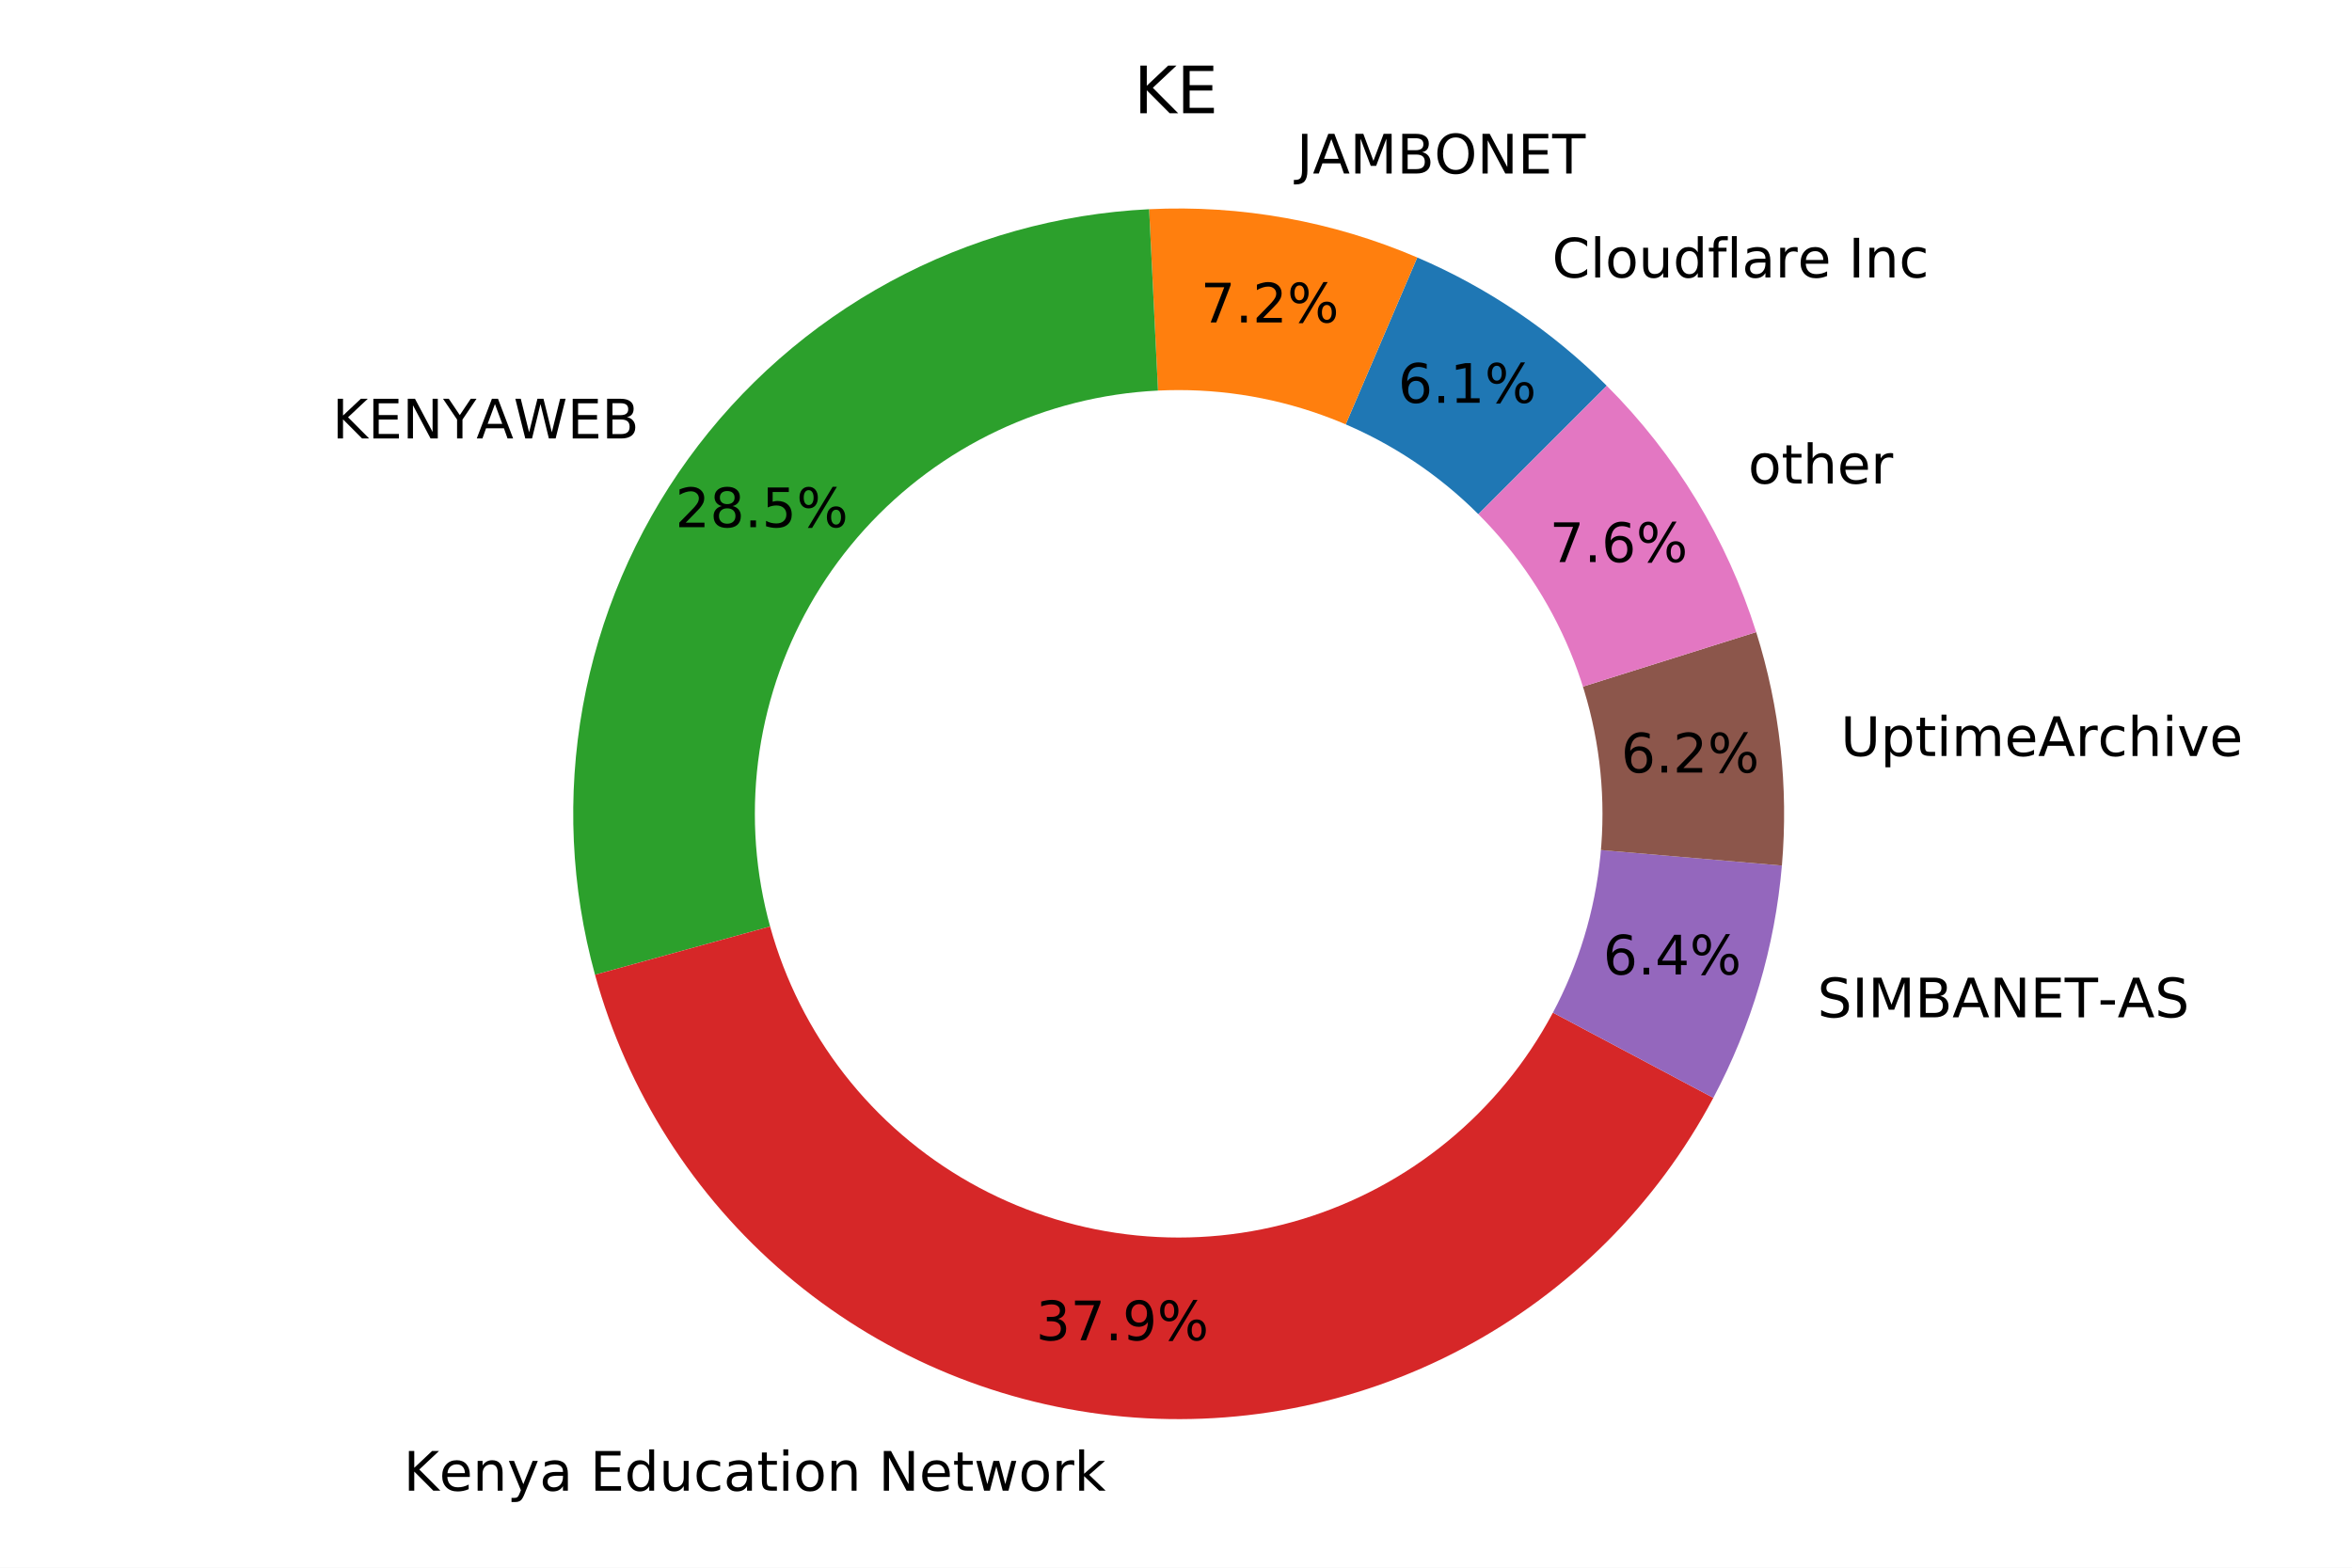
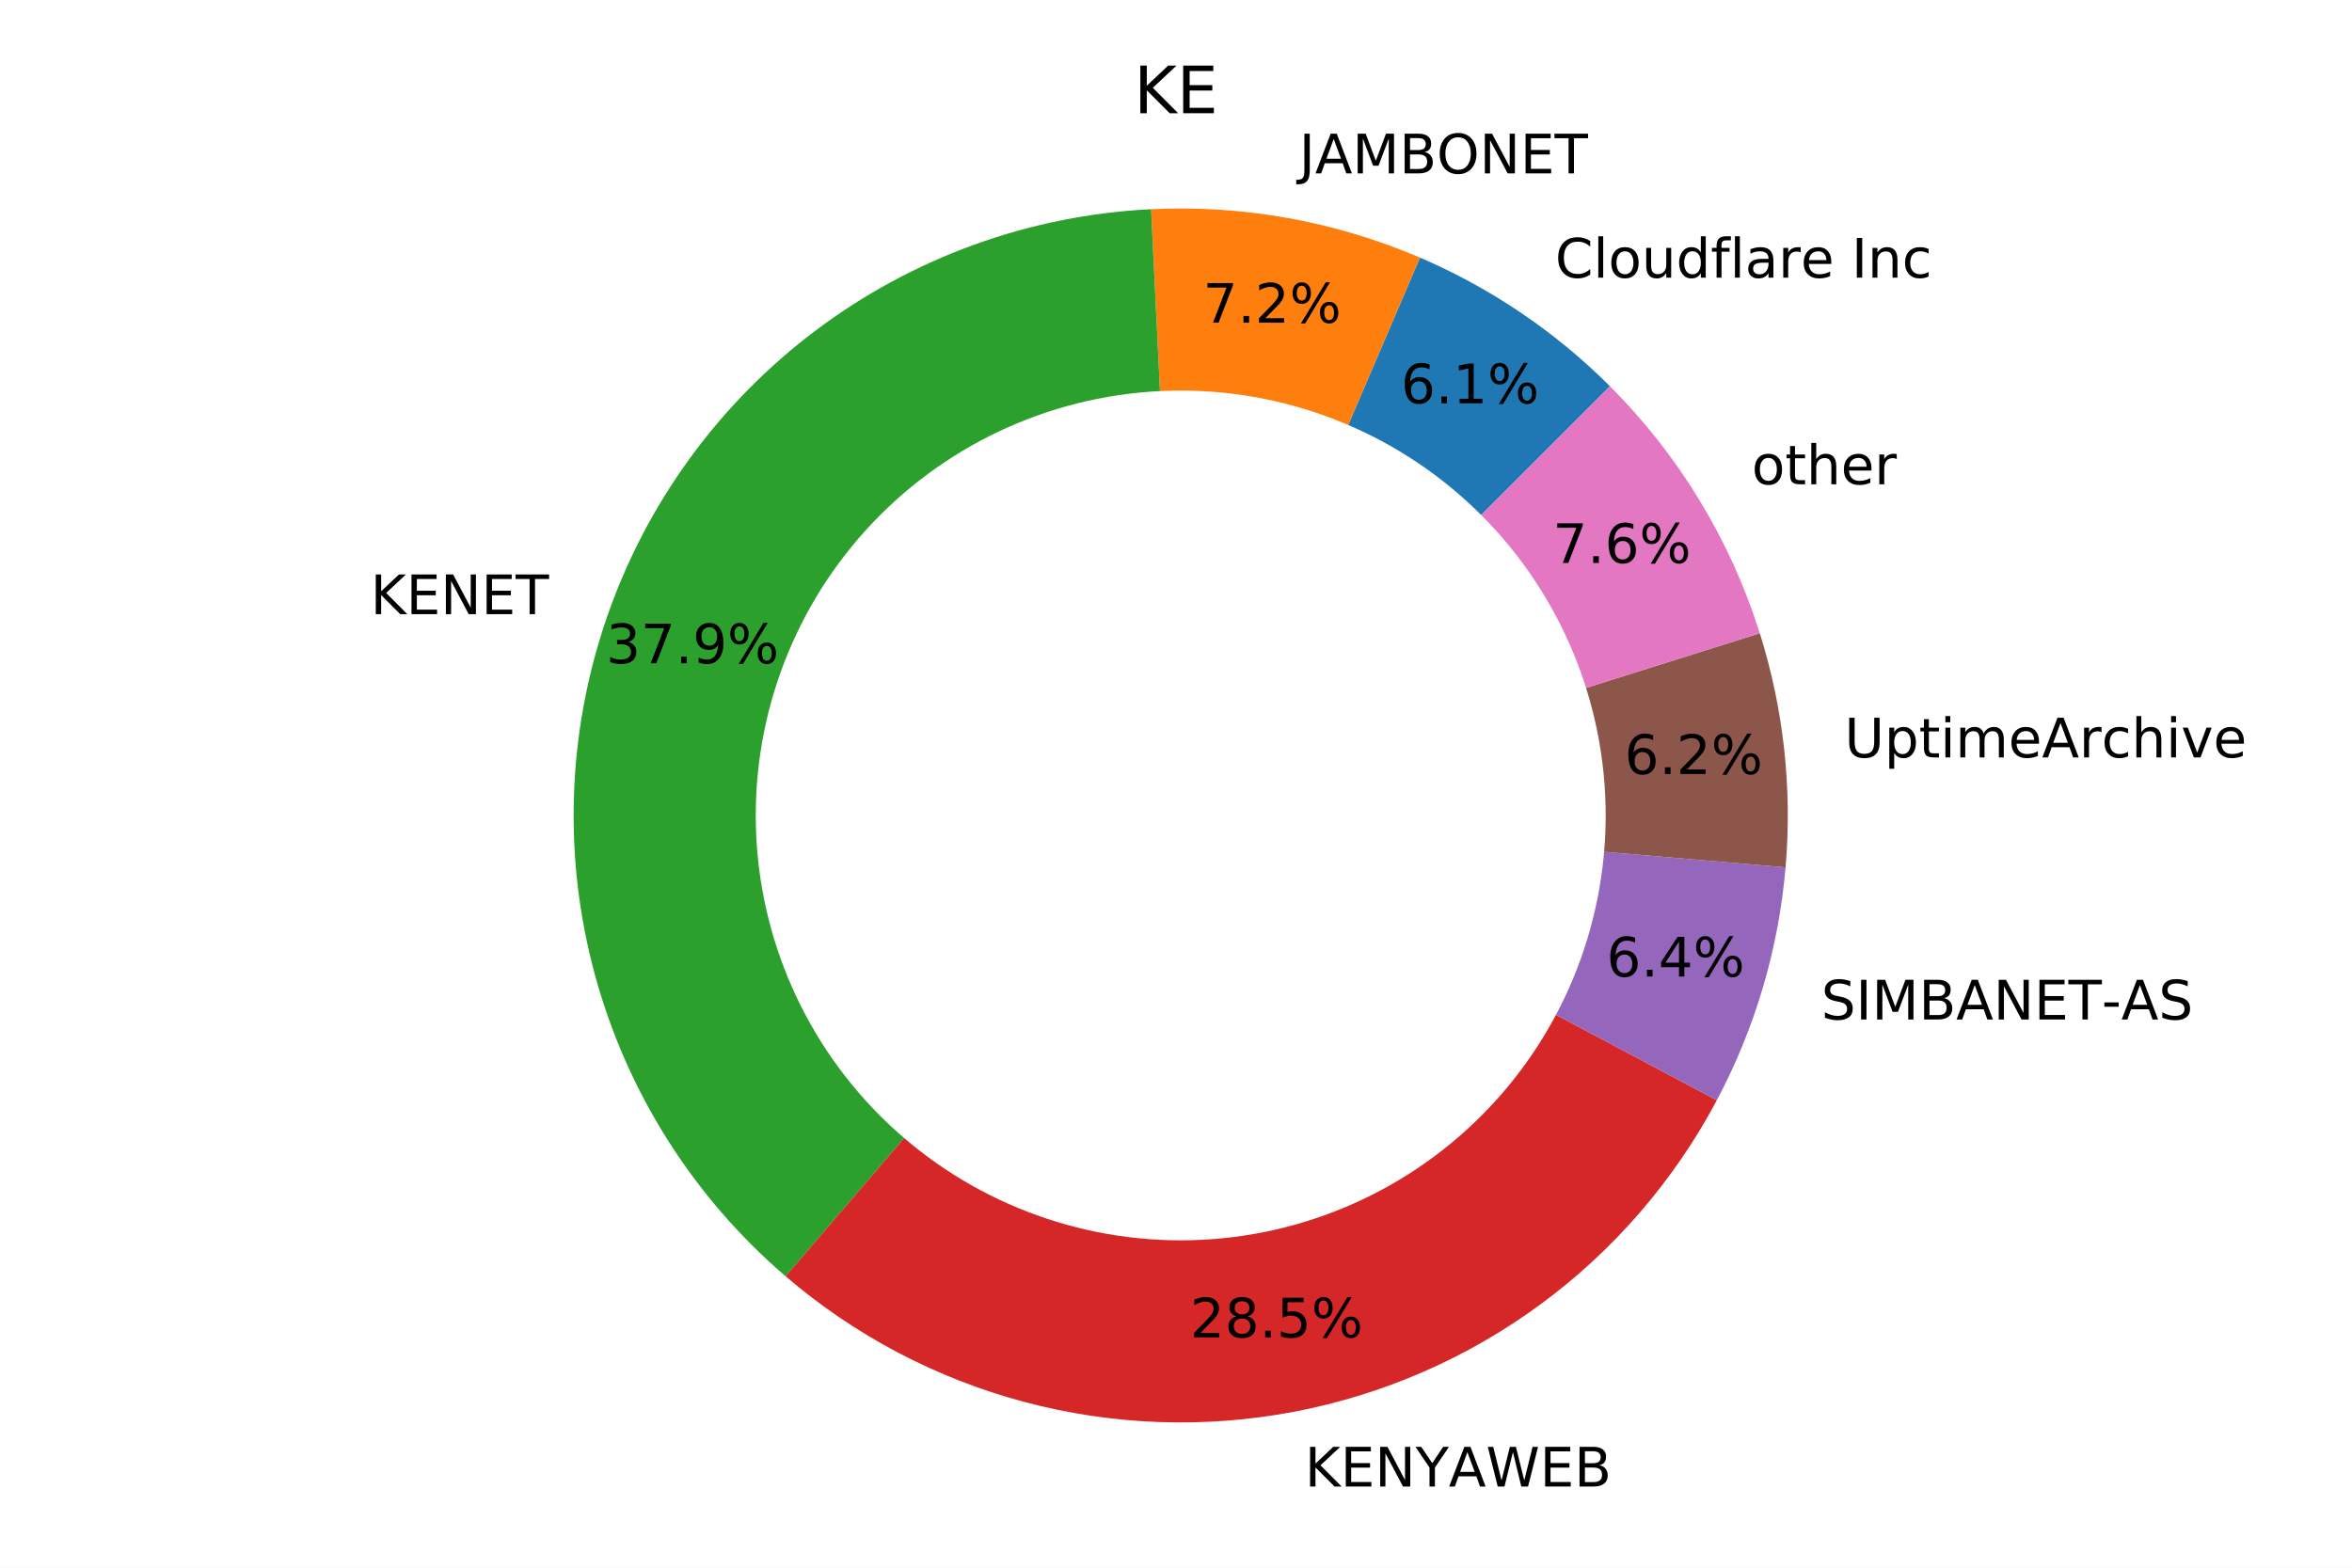
<svg xmlns="http://www.w3.org/2000/svg" xmlns:xlink="http://www.w3.org/1999/xlink" height="288pt" version="1.1" viewBox="0 0 432 288" width="432pt">
  <defs>
    <style type="text/css">
*{stroke-linecap:butt;stroke-linejoin:round;}
  </style>
  </defs>
  <g id="figure_1">
    <g id="patch_1">
      <path d="M 0 288  L 432 288  L 432 0  L 0 0  z " style="fill:#ffffff;" />
    </g>
    <g id="axes_1">
      <g id="patch_2">
-         <path d="M 295.123 70.872  C 290.135 65.884 284.684 61.382 278.844 57.427  C 273.003 53.472 266.799 50.081 260.316 47.302  L 216.49 149.505  L 295.123 70.872  z " style="fill:#1f77b4;" />
+         <path d="M 295.712 70.961  C 290.711 65.96 285.245 61.446 279.388 57.48  C 273.532 53.514 267.311 50.114 260.811 47.327  L 216.866 149.808  L 295.712 70.961  z " style="fill:#1f77b4;" />
      </g>
      <g id="patch_3">
-         <path d="M 260.316 47.302  C 252.576 43.982 244.484 41.553 236.195 40.061  C 227.907 38.569 219.475 38.023 211.064 38.434  L 216.49 149.505  L 260.316 47.302  z " style="fill:#ff7f0e;" />
+         <path d="M 260.811 47.327  C 253.05 43.999 244.935 41.563 236.624 40.067  C 228.313 38.57 219.859 38.023 211.425 38.435  L 216.866 149.808  L 260.811 47.327  z " style="fill:#ff7f0e;" />
      </g>
      <g id="patch_4">
-         <path d="M 211.064 38.434  C 194.416 39.247 178.163 43.793 163.509 51.733  C 148.855 59.674 136.172 70.809 126.4 84.312  C 116.629 97.814 110.017 113.342 107.056 129.744  C 104.094 146.146 104.857 163.006 109.289 179.073  L 216.49 149.505  L 211.064 38.434  z " style="fill:#2ca02c;" />
+         <path d="M 211.425 38.435  C 189.136 39.524 167.679 47.279 149.844 60.692  C 132.009 74.105 118.605 92.568 111.375 113.68  C 104.145 134.792 103.416 157.596 109.283 179.126  C 115.151 200.656 127.349 219.938 144.29 234.462  L 216.866 149.808  L 211.425 38.435  z " style="fill:#2ca02c;" />
      </g>
      <g id="patch_5">
-         <path d="M 109.289 179.073  C 115.206 200.528 127.43 219.719 144.37 234.153  C 161.311 248.586 182.2 257.607 204.321 260.042  C 226.443 262.477 248.794 258.217 268.469 247.814  C 288.143 237.412 304.249 221.339 314.692 201.685  L 216.49 149.505  L 109.289 179.073  z " style="fill:#d62728;" />
+         <path d="M 144.29 234.462  C 156.978 245.34 171.951 253.227 188.098 257.539  C 204.244 261.85 221.156 262.477 237.577 259.373  C 253.999 256.269 269.514 249.512 282.973 239.604  C 296.432 229.696 307.492 216.887 315.334 202.129  L 216.866 149.808  L 144.29 234.462  z " style="fill:#d62728;" />
      </g>
      <g id="patch_6">
-         <path d="M 314.692 201.685  C 318.198 195.087 321.03 188.153 323.145 180.987  C 325.26 173.82 326.648 166.459 327.287 159.015  L 216.49 149.505  L 314.692 201.685  z " style="fill:#9467bd;" />
+         <path d="M 315.334 202.129  C 318.849 195.513 321.689 188.56 323.81 181.374  C 325.931 174.189 327.322 166.808 327.963 159.343  L 216.866 149.808  L 315.334 202.129  z " style="fill:#9467bd;" />
      </g>
      <g id="patch_7">
-         <path d="M 327.287 159.015  C 327.906 151.798 327.819 144.537 327.026 137.337  C 326.234 130.137 324.739 123.031 322.565 116.121  L 216.49 149.505  L 327.287 159.015  z " style="fill:#8c564b;" />
+         <path d="M 327.963 159.343  C 328.584 152.106 328.497 144.826 327.702 137.606  C 326.907 130.386 325.409 123.262 323.228 116.333  L 216.866 149.808  L 327.963 159.343  z " style="fill:#8c564b;" />
      </g>
      <g id="patch_8">
-         <path d="M 322.565 116.121  C 319.888 107.617 316.198 99.464 311.575 91.841  C 306.951 84.217 301.428 77.177 295.123 70.872  L 216.49 149.505  L 322.565 116.121  z " style="fill:#e377c2;" />
+         <path d="M 323.228 116.333  C 320.544 107.805 316.844 99.631 312.208 91.987  C 307.572 84.342 302.034 77.283 295.712 70.961  L 216.866 149.808  L 323.228 116.333  z " style="fill:#e377c2;" />
      </g>
      <g id="patch_9">
-         <path clip-path="url(#pa2820ac65d)" d="M 216.49 227.348  C 237.134 227.348 256.936 219.146 271.533 204.549  C 286.131 189.951 294.333 170.15 294.333 149.505  C 294.333 128.861 286.131 109.06 271.533 94.462  C 256.936 79.865 237.134 71.662 216.49 71.662  C 195.846 71.662 176.044 79.865 161.447 94.462  C 146.849 109.06 138.647 128.861 138.647 149.505  C 138.647 170.15 146.849 189.951 161.447 204.549  C 176.044 219.146 195.846 227.348 216.49 227.348  z " style="fill:#ffffff;" />
+         <path clip-path="url(#pf57de93411)" d="M 216.866 227.862  C 237.566 227.862 257.421 219.637 272.058 205  C 286.695 190.363 294.92 170.508 294.92 149.808  C 294.92 129.108 286.695 109.252 272.058 94.615  C 257.421 79.978 237.566 71.754 216.866 71.754  C 196.166 71.754 176.31 79.978 161.673 94.615  C 147.036 109.252 138.812 129.108 138.812 149.808  C 138.812 170.508 147.036 190.363 161.673 205  C 176.31 219.637 196.166 227.862 216.866 227.862  z " style="fill:#ffffff;" />
      </g>
      <g id="matplotlib.axis_1" />
      <g id="matplotlib.axis_2" />
      <g id="text_1">
        <defs>
          <path d="M 64.406 67.281  L 64.406 56.891  Q 59.422 61.531 53.781 63.812  Q 48.141 66.109 41.797 66.109  Q 29.297 66.109 22.656 58.469  Q 16.016 50.828 16.016 36.375  Q 16.016 21.969 22.656 14.328  Q 29.297 6.688 41.797 6.688  Q 48.141 6.688 53.781 8.984  Q 59.422 11.281 64.406 15.922  L 64.406 5.609  Q 59.234 2.094 53.438 0.328  Q 47.656 -1.422 41.219 -1.422  Q 24.656 -1.422 15.125 8.703  Q 5.609 18.844 5.609 36.375  Q 5.609 53.953 15.125 64.078  Q 24.656 74.219 41.219 74.219  Q 47.75 74.219 53.531 72.484  Q 59.328 70.75 64.406 67.281  z " id="DejaVuSans-43" />
          <path d="M 9.422 75.984  L 18.406 75.984  L 18.406 0  L 9.422 0  z " id="DejaVuSans-6c" />
          <path d="M 30.609 48.391  Q 23.391 48.391 19.188 42.75  Q 14.984 37.109 14.984 27.297  Q 14.984 17.484 19.156 11.844  Q 23.344 6.203 30.609 6.203  Q 37.797 6.203 41.984 11.859  Q 46.188 17.531 46.188 27.297  Q 46.188 37.016 41.984 42.703  Q 37.797 48.391 30.609 48.391  z M 30.609 56  Q 42.328 56 49.016 48.375  Q 55.719 40.766 55.719 27.297  Q 55.719 13.875 49.016 6.219  Q 42.328 -1.422 30.609 -1.422  Q 18.844 -1.422 12.172 6.219  Q 5.516 13.875 5.516 27.297  Q 5.516 40.766 12.172 48.375  Q 18.844 56 30.609 56  z " id="DejaVuSans-6f" />
          <path d="M 8.5 21.578  L 8.5 54.688  L 17.484 54.688  L 17.484 21.922  Q 17.484 14.156 20.5 10.266  Q 23.531 6.391 29.594 6.391  Q 36.859 6.391 41.078 11.031  Q 45.312 15.672 45.312 23.688  L 45.312 54.688  L 54.297 54.688  L 54.297 0  L 45.312 0  L 45.312 8.406  Q 42.047 3.422 37.719 1  Q 33.406 -1.422 27.688 -1.422  Q 18.266 -1.422 13.375 4.438  Q 8.5 10.297 8.5 21.578  z M 31.109 56  z " id="DejaVuSans-75" />
          <path d="M 45.406 46.391  L 45.406 75.984  L 54.391 75.984  L 54.391 0  L 45.406 0  L 45.406 8.203  Q 42.578 3.328 38.25 0.953  Q 33.938 -1.422 27.875 -1.422  Q 17.969 -1.422 11.734 6.484  Q 5.516 14.406 5.516 27.297  Q 5.516 40.188 11.734 48.094  Q 17.969 56 27.875 56  Q 33.938 56 38.25 53.625  Q 42.578 51.266 45.406 46.391  z M 14.797 27.297  Q 14.797 17.391 18.875 11.75  Q 22.953 6.109 30.078 6.109  Q 37.203 6.109 41.297 11.75  Q 45.406 17.391 45.406 27.297  Q 45.406 37.203 41.297 42.844  Q 37.203 48.484 30.078 48.484  Q 22.953 48.484 18.875 42.844  Q 14.797 37.203 14.797 27.297  z " id="DejaVuSans-64" />
          <path d="M 37.109 75.984  L 37.109 68.5  L 28.516 68.5  Q 23.688 68.5 21.797 66.547  Q 19.922 64.594 19.922 59.516  L 19.922 54.688  L 34.719 54.688  L 34.719 47.703  L 19.922 47.703  L 19.922 0  L 10.891 0  L 10.891 47.703  L 2.297 47.703  L 2.297 54.688  L 10.891 54.688  L 10.891 58.5  Q 10.891 67.625 15.141 71.797  Q 19.391 75.984 28.609 75.984  z " id="DejaVuSans-66" />
          <path d="M 34.281 27.484  Q 23.391 27.484 19.188 25  Q 14.984 22.516 14.984 16.5  Q 14.984 11.719 18.141 8.906  Q 21.297 6.109 26.703 6.109  Q 34.188 6.109 38.703 11.406  Q 43.219 16.703 43.219 25.484  L 43.219 27.484  z M 52.203 31.203  L 52.203 0  L 43.219 0  L 43.219 8.297  Q 40.141 3.328 35.547 0.953  Q 30.953 -1.422 24.312 -1.422  Q 15.922 -1.422 10.953 3.297  Q 6 8.016 6 15.922  Q 6 25.141 12.172 29.828  Q 18.359 34.516 30.609 34.516  L 43.219 34.516  L 43.219 35.406  Q 43.219 41.609 39.141 45  Q 35.062 48.391 27.688 48.391  Q 23 48.391 18.547 47.266  Q 14.109 46.141 10.016 43.891  L 10.016 52.203  Q 14.938 54.109 19.578 55.047  Q 24.219 56 28.609 56  Q 40.484 56 46.344 49.844  Q 52.203 43.703 52.203 31.203  z " id="DejaVuSans-61" />
          <path d="M 41.109 46.297  Q 39.594 47.172 37.812 47.578  Q 36.031 48 33.891 48  Q 26.266 48 22.188 43.047  Q 18.109 38.094 18.109 28.812  L 18.109 0  L 9.078 0  L 9.078 54.688  L 18.109 54.688  L 18.109 46.188  Q 20.953 51.172 25.484 53.578  Q 30.031 56 36.531 56  Q 37.453 56 38.578 55.875  Q 39.703 55.766 41.062 55.516  z " id="DejaVuSans-72" />
          <path d="M 56.203 29.594  L 56.203 25.203  L 14.891 25.203  Q 15.484 15.922 20.484 11.062  Q 25.484 6.203 34.422 6.203  Q 39.594 6.203 44.453 7.469  Q 49.312 8.734 54.109 11.281  L 54.109 2.781  Q 49.266 0.734 44.188 -0.344  Q 39.109 -1.422 33.891 -1.422  Q 20.797 -1.422 13.156 6.188  Q 5.516 13.812 5.516 26.812  Q 5.516 40.234 12.766 48.109  Q 20.016 56 32.328 56  Q 43.359 56 49.781 48.891  Q 56.203 41.797 56.203 29.594  z M 47.219 32.234  Q 47.125 39.594 43.094 43.984  Q 39.062 48.391 32.422 48.391  Q 24.906 48.391 20.391 44.141  Q 15.875 39.891 15.188 32.172  z " id="DejaVuSans-65" />
          <path id="DejaVuSans-20" />
          <path d="M 9.812 72.906  L 19.672 72.906  L 19.672 0  L 9.812 0  z " id="DejaVuSans-49" />
          <path d="M 54.891 33.016  L 54.891 0  L 45.906 0  L 45.906 32.719  Q 45.906 40.484 42.875 44.328  Q 39.844 48.188 33.797 48.188  Q 26.516 48.188 22.312 43.547  Q 18.109 38.922 18.109 30.906  L 18.109 0  L 9.078 0  L 9.078 54.688  L 18.109 54.688  L 18.109 46.188  Q 21.344 51.125 25.703 53.562  Q 30.078 56 35.797 56  Q 45.219 56 50.047 50.172  Q 54.891 44.344 54.891 33.016  z " id="DejaVuSans-6e" />
          <path d="M 48.781 52.594  L 48.781 44.188  Q 44.969 46.297 41.141 47.344  Q 37.312 48.391 33.406 48.391  Q 24.656 48.391 19.812 42.844  Q 14.984 37.312 14.984 27.297  Q 14.984 17.281 19.812 11.734  Q 24.656 6.203 33.406 6.203  Q 37.312 6.203 41.141 7.25  Q 44.969 8.297 48.781 10.406  L 48.781 2.094  Q 45.016 0.344 40.984 -0.531  Q 36.969 -1.422 32.422 -1.422  Q 20.062 -1.422 12.781 6.344  Q 5.516 14.109 5.516 27.297  Q 5.516 40.672 12.859 48.328  Q 20.219 56 33.016 56  Q 37.156 56 41.109 55.141  Q 45.062 54.297 48.781 52.594  z " id="DejaVuSans-63" />
        </defs>
-         <g transform="translate(285.0789 50.97874)scale(0.1 -0.1)">
+         <g transform="translate(285.6407 51.00638)scale(0.1 -0.1)">
          <use xlink:href="#DejaVuSans-43" />
          <use x="69.824" xlink:href="#DejaVuSans-6c" />
          <use x="97.607" xlink:href="#DejaVuSans-6f" />
          <use x="158.789" xlink:href="#DejaVuSans-75" />
          <use x="222.168" xlink:href="#DejaVuSans-64" />
          <use x="285.645" xlink:href="#DejaVuSans-66" />
          <use x="320.85" xlink:href="#DejaVuSans-6c" />
          <use x="348.633" xlink:href="#DejaVuSans-61" />
          <use x="409.912" xlink:href="#DejaVuSans-72" />
          <use x="450.994" xlink:href="#DejaVuSans-65" />
          <use x="512.518" xlink:href="#DejaVuSans-20" />
          <use x="544.305" xlink:href="#DejaVuSans-49" />
          <use x="573.797" xlink:href="#DejaVuSans-6e" />
          <use x="637.176" xlink:href="#DejaVuSans-63" />
        </g>
      </g>
      <g id="text_2">
        <defs>
          <path d="M 33.016 40.375  Q 26.375 40.375 22.484 35.828  Q 18.609 31.297 18.609 23.391  Q 18.609 15.531 22.484 10.953  Q 26.375 6.391 33.016 6.391  Q 39.656 6.391 43.531 10.953  Q 47.406 15.531 47.406 23.391  Q 47.406 31.297 43.531 35.828  Q 39.656 40.375 33.016 40.375  z M 52.594 71.297  L 52.594 62.312  Q 48.875 64.062 45.094 64.984  Q 41.312 65.922 37.594 65.922  Q 27.828 65.922 22.672 59.328  Q 17.531 52.734 16.797 39.406  Q 19.672 43.656 24.016 45.922  Q 28.375 48.188 33.594 48.188  Q 44.578 48.188 50.953 41.516  Q 57.328 34.859 57.328 23.391  Q 57.328 12.156 50.688 5.359  Q 44.047 -1.422 33.016 -1.422  Q 20.359 -1.422 13.672 8.266  Q 6.984 17.969 6.984 36.375  Q 6.984 53.656 15.188 63.938  Q 23.391 74.219 37.203 74.219  Q 40.922 74.219 44.703 73.484  Q 48.484 72.75 52.594 71.297  z " id="DejaVuSans-36" />
          <path d="M 10.688 12.406  L 21 12.406  L 21 0  L 10.688 0  z " id="DejaVuSans-2e" />
          <path d="M 12.406 8.297  L 28.516 8.297  L 28.516 63.922  L 10.984 60.406  L 10.984 69.391  L 28.422 72.906  L 38.281 72.906  L 38.281 8.297  L 54.391 8.297  L 54.391 0  L 12.406 0  z " id="DejaVuSans-31" />
          <path d="M 72.703 32.078  Q 68.453 32.078 66.031 28.469  Q 63.625 24.859 63.625 18.406  Q 63.625 12.062 66.031 8.422  Q 68.453 4.781 72.703 4.781  Q 76.859 4.781 79.266 8.422  Q 81.688 12.062 81.688 18.406  Q 81.688 24.812 79.266 28.438  Q 76.859 32.078 72.703 32.078  z M 72.703 38.281  Q 80.422 38.281 84.953 32.906  Q 89.5 27.547 89.5 18.406  Q 89.5 9.281 84.938 3.922  Q 80.375 -1.422 72.703 -1.422  Q 64.891 -1.422 60.344 3.922  Q 55.812 9.281 55.812 18.406  Q 55.812 27.594 60.375 32.938  Q 64.938 38.281 72.703 38.281  z M 22.312 68.016  Q 18.109 68.016 15.688 64.375  Q 13.281 60.75 13.281 54.391  Q 13.281 47.953 15.672 44.328  Q 18.062 40.719 22.312 40.719  Q 26.562 40.719 28.969 44.328  Q 31.391 47.953 31.391 54.391  Q 31.391 60.688 28.953 64.344  Q 26.516 68.016 22.312 68.016  z M 66.406 74.219  L 74.219 74.219  L 28.609 -1.422  L 20.797 -1.422  z M 22.312 74.219  Q 30.031 74.219 34.609 68.875  Q 39.203 63.531 39.203 54.391  Q 39.203 45.172 34.641 39.844  Q 30.078 34.516 22.312 34.516  Q 14.547 34.516 10.031 39.859  Q 5.516 45.219 5.516 54.391  Q 5.516 63.484 10.047 68.844  Q 14.594 74.219 22.312 74.219  z " id="DejaVuSans-25" />
        </defs>
-         <g transform="translate(256.7882 73.99832)scale(0.1 -0.1)">
+         <g transform="translate(257.3077 74.08836)scale(0.1 -0.1)">
          <use xlink:href="#DejaVuSans-36" />
          <use x="63.623" xlink:href="#DejaVuSans-2e" />
          <use x="95.41" xlink:href="#DejaVuSans-31" />
          <use x="159.033" xlink:href="#DejaVuSans-25" />
        </g>
      </g>
      <g id="text_3">
        <defs>
          <path d="M 9.812 72.906  L 19.672 72.906  L 19.672 5.078  Q 19.672 -8.109 14.672 -14.062  Q 9.672 -20.016 -1.422 -20.016  L -5.172 -20.016  L -5.172 -11.719  L -2.094 -11.719  Q 4.438 -11.719 7.125 -8.047  Q 9.812 -4.391 9.812 5.078  z " id="DejaVuSans-4a" />
          <path d="M 34.188 63.188  L 20.797 26.906  L 47.609 26.906  z M 28.609 72.906  L 39.797 72.906  L 67.578 0  L 57.328 0  L 50.688 18.703  L 17.828 18.703  L 11.188 0  L 0.781 0  z " id="DejaVuSans-41" />
          <path d="M 9.812 72.906  L 24.516 72.906  L 43.109 23.297  L 61.812 72.906  L 76.516 72.906  L 76.516 0  L 66.891 0  L 66.891 64.016  L 48.094 14.016  L 38.188 14.016  L 19.391 64.016  L 19.391 0  L 9.812 0  z " id="DejaVuSans-4d" />
          <path d="M 19.672 34.812  L 19.672 8.109  L 35.5 8.109  Q 43.453 8.109 47.281 11.406  Q 51.125 14.703 51.125 21.484  Q 51.125 28.328 47.281 31.562  Q 43.453 34.812 35.5 34.812  z M 19.672 64.797  L 19.672 42.828  L 34.281 42.828  Q 41.5 42.828 45.031 45.531  Q 48.578 48.25 48.578 53.812  Q 48.578 59.328 45.031 62.062  Q 41.5 64.797 34.281 64.797  z M 9.812 72.906  L 35.016 72.906  Q 46.297 72.906 52.391 68.219  Q 58.5 63.531 58.5 54.891  Q 58.5 48.188 55.375 44.234  Q 52.25 40.281 46.188 39.312  Q 53.469 37.75 57.5 32.781  Q 61.531 27.828 61.531 20.406  Q 61.531 10.641 54.891 5.312  Q 48.25 0 35.984 0  L 9.812 0  z " id="DejaVuSans-42" />
          <path d="M 39.406 66.219  Q 28.656 66.219 22.328 58.203  Q 16.016 50.203 16.016 36.375  Q 16.016 22.609 22.328 14.594  Q 28.656 6.594 39.406 6.594  Q 50.141 6.594 56.422 14.594  Q 62.703 22.609 62.703 36.375  Q 62.703 50.203 56.422 58.203  Q 50.141 66.219 39.406 66.219  z M 39.406 74.219  Q 54.734 74.219 63.906 63.938  Q 73.094 53.656 73.094 36.375  Q 73.094 19.141 63.906 8.859  Q 54.734 -1.422 39.406 -1.422  Q 24.031 -1.422 14.812 8.828  Q 5.609 19.094 5.609 36.375  Q 5.609 53.656 14.812 63.938  Q 24.031 74.219 39.406 74.219  z " id="DejaVuSans-4f" />
          <path d="M 9.812 72.906  L 23.094 72.906  L 55.422 11.922  L 55.422 72.906  L 64.984 72.906  L 64.984 0  L 51.703 0  L 19.391 60.984  L 19.391 0  L 9.812 0  z " id="DejaVuSans-4e" />
          <path d="M 9.812 72.906  L 55.906 72.906  L 55.906 64.594  L 19.672 64.594  L 19.672 43.016  L 54.391 43.016  L 54.391 34.719  L 19.672 34.719  L 19.672 8.297  L 56.781 8.297  L 56.781 0  L 9.812 0  z " id="DejaVuSans-45" />
          <path d="M -0.297 72.906  L 61.375 72.906  L 61.375 64.594  L 35.5 64.594  L 35.5 0  L 25.594 0  L 25.594 64.594  L -0.297 64.594  z " id="DejaVuSans-54" />
        </defs>
-         <g transform="translate(238.1657 31.87593)scale(0.1 -0.1)">
+         <g transform="translate(238.6003 31.85179)scale(0.1 -0.1)">
          <use xlink:href="#DejaVuSans-4a" />
          <use x="29.477" xlink:href="#DejaVuSans-41" />
          <use x="97.885" xlink:href="#DejaVuSans-4d" />
          <use x="184.164" xlink:href="#DejaVuSans-42" />
          <use x="252.752" xlink:href="#DejaVuSans-4f" />
          <use x="331.463" xlink:href="#DejaVuSans-4e" />
          <use x="406.268" xlink:href="#DejaVuSans-45" />
          <use x="469.451" xlink:href="#DejaVuSans-54" />
        </g>
      </g>
      <g id="text_4">
        <defs>
          <path d="M 8.203 72.906  L 55.078 72.906  L 55.078 68.703  L 28.609 0  L 18.312 0  L 43.219 64.594  L 8.203 64.594  z " id="DejaVuSans-37" />
          <path d="M 19.188 8.297  L 53.609 8.297  L 53.609 0  L 7.328 0  L 7.328 8.297  Q 12.938 14.109 22.625 23.891  Q 32.328 33.688 34.812 36.531  Q 39.547 41.844 41.422 45.531  Q 43.312 49.219 43.312 52.781  Q 43.312 58.594 39.234 62.25  Q 35.156 65.922 28.609 65.922  Q 23.969 65.922 18.812 64.312  Q 13.672 62.703 7.812 59.422  L 7.812 69.391  Q 13.766 71.781 18.938 73  Q 24.125 74.219 28.422 74.219  Q 39.75 74.219 46.484 68.547  Q 53.219 62.891 53.219 53.422  Q 53.219 48.922 51.531 44.891  Q 49.859 40.875 45.406 35.406  Q 44.188 33.984 37.641 27.219  Q 31.109 20.453 19.188 8.297  z " id="DejaVuSans-32" />
        </defs>
-         <g transform="translate(220.537 59.23705)scale(0.1 -0.1)">
+         <g transform="translate(220.9582 59.28708)scale(0.1 -0.1)">
          <use xlink:href="#DejaVuSans-37" />
          <use x="63.623" xlink:href="#DejaVuSans-2e" />
          <use x="95.41" xlink:href="#DejaVuSans-32" />
          <use x="159.033" xlink:href="#DejaVuSans-25" />
        </g>
      </g>
      <g id="text_5">
        <defs>
          <path d="M 9.812 72.906  L 19.672 72.906  L 19.672 42.094  L 52.391 72.906  L 65.094 72.906  L 28.906 38.922  L 67.672 0  L 54.688 0  L 19.672 35.109  L 19.672 0  L 9.812 0  z " id="DejaVuSans-4b" />
+         </defs>
+         <g transform="translate(68.04144 112.8265)scale(0.1 -0.1)">
+           <use xlink:href="#DejaVuSans-4b" />
+           <use x="65.576" xlink:href="#DejaVuSans-45" />
+           <use x="128.76" xlink:href="#DejaVuSans-4e" />
+           <use x="203.564" xlink:href="#DejaVuSans-45" />
+           <use x="266.748" xlink:href="#DejaVuSans-54" />
+         </g>
+       </g>
+       <g id="text_6">
+         <defs>
+           <path d="M 40.578 39.312  Q 47.656 37.797 51.625 33  Q 55.609 28.219 55.609 21.188  Q 55.609 10.406 48.188 4.484  Q 40.766 -1.422 27.094 -1.422  Q 22.516 -1.422 17.656 -0.516  Q 12.797 0.391 7.625 2.203  L 7.625 11.719  Q 11.719 9.328 16.594 8.109  Q 21.484 6.891 26.812 6.891  Q 36.078 6.891 40.938 10.547  Q 45.797 14.203 45.797 21.188  Q 45.797 27.641 41.281 31.266  Q 36.766 34.906 28.719 34.906  L 20.219 34.906  L 20.219 43.016  L 29.109 43.016  Q 36.375 43.016 40.234 45.922  Q 44.094 48.828 44.094 54.297  Q 44.094 59.906 40.109 62.906  Q 36.141 65.922 28.719 65.922  Q 24.656 65.922 20.016 65.031  Q 15.375 64.156 9.812 62.312  L 9.812 71.094  Q 15.438 72.656 20.344 73.438  Q 25.25 74.219 29.594 74.219  Q 40.828 74.219 47.359 69.109  Q 53.906 64.016 53.906 55.328  Q 53.906 49.266 50.438 45.094  Q 46.969 40.922 40.578 39.312  z " id="DejaVuSans-33" />
+           <path d="M 10.984 1.516  L 10.984 10.5  Q 14.703 8.734 18.5 7.812  Q 22.312 6.891 25.984 6.891  Q 35.75 6.891 40.891 13.453  Q 46.047 20.016 46.781 33.406  Q 43.953 29.203 39.594 26.953  Q 35.25 24.703 29.984 24.703  Q 19.047 24.703 12.672 31.312  Q 6.297 37.938 6.297 49.422  Q 6.297 60.641 12.938 67.422  Q 19.578 74.219 30.609 74.219  Q 43.266 74.219 49.922 64.516  Q 56.594 54.828 56.594 36.375  Q 56.594 19.141 48.406 8.859  Q 40.234 -1.422 26.422 -1.422  Q 22.703 -1.422 18.891 -0.688  Q 15.094 0.047 10.984 1.516  z M 30.609 32.422  Q 37.25 32.422 41.125 36.953  Q 45.016 41.5 45.016 49.422  Q 45.016 57.281 41.125 61.844  Q 37.25 66.406 30.609 66.406  Q 23.969 66.406 20.094 61.844  Q 16.219 57.281 16.219 49.422  Q 16.219 41.5 20.094 36.953  Q 23.969 32.422 30.609 32.422  z " id="DejaVuSans-39" />
+         </defs>
+         <g transform="translate(111.3149 121.8584)scale(0.1 -0.1)">
+           <use xlink:href="#DejaVuSans-33" />
+           <use x="63.623" xlink:href="#DejaVuSans-37" />
+           <use x="127.246" xlink:href="#DejaVuSans-2e" />
+           <use x="159.033" xlink:href="#DejaVuSans-39" />
+           <use x="222.656" xlink:href="#DejaVuSans-25" />
+         </g>
+       </g>
+       <g id="text_7">
+         <defs>
          <path d="M -0.203 72.906  L 10.406 72.906  L 30.609 42.922  L 50.688 72.906  L 61.281 72.906  L 35.5 34.719  L 35.5 0  L 25.594 0  L 25.594 34.719  z " id="DejaVuSans-59" />
          <path d="M 3.328 72.906  L 13.281 72.906  L 28.609 11.281  L 43.891 72.906  L 54.984 72.906  L 70.312 11.281  L 85.594 72.906  L 95.609 72.906  L 77.297 0  L 64.891 0  L 49.516 63.281  L 33.984 0  L 21.578 0  z " id="DejaVuSans-57" />
        </defs>
-         <g transform="translate(61.03664 80.5515)scale(0.1 -0.1)">
+         <g transform="translate(239.6484 273.0889)scale(0.1 -0.1)">
          <use xlink:href="#DejaVuSans-4b" />
          <use x="65.576" xlink:href="#DejaVuSans-45" />
          <use x="128.76" xlink:href="#DejaVuSans-4e" />
          <use x="203.564" xlink:href="#DejaVuSans-59" />
          <use x="264.539" xlink:href="#DejaVuSans-41" />
          <use x="332.869" xlink:href="#DejaVuSans-57" />
          <use x="431.746" xlink:href="#DejaVuSans-45" />
          <use x="494.93" xlink:href="#DejaVuSans-42" />
        </g>
      </g>
-       <g id="text_6">
+       <g id="text_8">
        <defs>
          <path d="M 31.781 34.625  Q 24.75 34.625 20.719 30.859  Q 16.703 27.094 16.703 20.516  Q 16.703 13.922 20.719 10.156  Q 24.75 6.391 31.781 6.391  Q 38.812 6.391 42.859 10.172  Q 46.922 13.969 46.922 20.516  Q 46.922 27.094 42.891 30.859  Q 38.875 34.625 31.781 34.625  z M 21.922 38.812  Q 15.578 40.375 12.031 44.719  Q 8.5 49.078 8.5 55.328  Q 8.5 64.062 14.719 69.141  Q 20.953 74.219 31.781 74.219  Q 42.672 74.219 48.875 69.141  Q 55.078 64.062 55.078 55.328  Q 55.078 49.078 51.531 44.719  Q 48 40.375 41.703 38.812  Q 48.828 37.156 52.797 32.312  Q 56.781 27.484 56.781 20.516  Q 56.781 9.906 50.312 4.234  Q 43.844 -1.422 31.781 -1.422  Q 19.734 -1.422 13.25 4.234  Q 6.781 9.906 6.781 20.516  Q 6.781 27.484 10.781 32.312  Q 14.797 37.156 21.922 38.812  z M 18.312 54.391  Q 18.312 48.734 21.844 45.562  Q 25.391 42.391 31.781 42.391  Q 38.141 42.391 41.719 45.562  Q 45.312 48.734 45.312 54.391  Q 45.312 60.062 41.719 63.234  Q 38.141 66.406 31.781 66.406  Q 25.391 66.406 21.844 63.234  Q 18.312 60.062 18.312 54.391  z " id="DejaVuSans-38" />
          <path d="M 10.797 72.906  L 49.516 72.906  L 49.516 64.594  L 19.828 64.594  L 19.828 46.734  Q 21.969 47.469 24.109 47.828  Q 26.266 48.188 28.422 48.188  Q 40.625 48.188 47.75 41.5  Q 54.891 34.812 54.891 23.391  Q 54.891 11.625 47.562 5.094  Q 40.234 -1.422 26.906 -1.422  Q 22.312 -1.422 17.547 -0.641  Q 12.797 0.141 7.719 1.703  L 7.719 11.625  Q 12.109 9.234 16.797 8.062  Q 21.484 6.891 26.703 6.891  Q 35.156 6.891 40.078 11.328  Q 45.016 15.766 45.016 23.391  Q 45.016 31 40.078 35.438  Q 35.156 39.891 26.703 39.891  Q 22.75 39.891 18.812 39.016  Q 14.891 38.141 10.797 36.281  z " id="DejaVuSans-35" />
        </defs>
-         <g transform="translate(124.0301 96.84999)scale(0.1 -0.1)">
+         <g transform="translate(218.5869 245.6976)scale(0.1 -0.1)">
          <use xlink:href="#DejaVuSans-32" />
          <use x="63.623" xlink:href="#DejaVuSans-38" />
          <use x="127.246" xlink:href="#DejaVuSans-2e" />
          <use x="159.033" xlink:href="#DejaVuSans-35" />
          <use x="222.656" xlink:href="#DejaVuSans-25" />
        </g>
      </g>
-       <g id="text_7">
-         <defs>
-           <path d="M 32.172 -5.078  Q 28.375 -14.844 24.75 -17.812  Q 21.141 -20.797 15.094 -20.797  L 7.906 -20.797  L 7.906 -13.281  L 13.188 -13.281  Q 16.891 -13.281 18.938 -11.516  Q 21 -9.766 23.484 -3.219  L 25.094 0.875  L 2.984 54.688  L 12.5 54.688  L 29.594 11.922  L 46.688 54.688  L 56.203 54.688  z " id="DejaVuSans-79" />
-           <path d="M 18.312 70.219  L 18.312 54.688  L 36.812 54.688  L 36.812 47.703  L 18.312 47.703  L 18.312 18.016  Q 18.312 11.328 20.141 9.422  Q 21.969 7.516 27.594 7.516  L 36.812 7.516  L 36.812 0  L 27.594 0  Q 17.188 0 13.234 3.875  Q 9.281 7.766 9.281 18.016  L 9.281 47.703  L 2.688 47.703  L 2.688 54.688  L 9.281 54.688  L 9.281 70.219  z " id="DejaVuSans-74" />
-           <path d="M 9.422 54.688  L 18.406 54.688  L 18.406 0  L 9.422 0  z M 9.422 75.984  L 18.406 75.984  L 18.406 64.594  L 9.422 64.594  z " id="DejaVuSans-69" />
-           <path d="M 4.203 54.688  L 13.188 54.688  L 24.422 12.016  L 35.594 54.688  L 46.188 54.688  L 57.422 12.016  L 68.609 54.688  L 77.594 54.688  L 63.281 0  L 52.688 0  L 40.922 44.828  L 29.109 0  L 18.5 0  z " id="DejaVuSans-77" />
-           <path d="M 9.078 75.984  L 18.109 75.984  L 18.109 31.109  L 44.922 54.688  L 56.391 54.688  L 27.391 29.109  L 57.625 0  L 45.906 0  L 18.109 26.703  L 18.109 0  L 9.078 0  z " id="DejaVuSans-6b" />
-         </defs>
-         <g transform="translate(74.12179 273.855)scale(0.1 -0.1)">
-           <use xlink:href="#DejaVuSans-4b" />
-           <use x="65.498" xlink:href="#DejaVuSans-65" />
-           <use x="127.021" xlink:href="#DejaVuSans-6e" />
-           <use x="190.4" xlink:href="#DejaVuSans-79" />
-           <use x="249.58" xlink:href="#DejaVuSans-61" />
-           <use x="310.859" xlink:href="#DejaVuSans-20" />
-           <use x="342.646" xlink:href="#DejaVuSans-45" />
-           <use x="405.83" xlink:href="#DejaVuSans-64" />
-           <use x="469.307" xlink:href="#DejaVuSans-75" />
-           <use x="532.686" xlink:href="#DejaVuSans-63" />
-           <use x="587.666" xlink:href="#DejaVuSans-61" />
-           <use x="648.945" xlink:href="#DejaVuSans-74" />
-           <use x="688.154" xlink:href="#DejaVuSans-69" />
-           <use x="715.938" xlink:href="#DejaVuSans-6f" />
-           <use x="777.119" xlink:href="#DejaVuSans-6e" />
-           <use x="840.498" xlink:href="#DejaVuSans-20" />
-           <use x="872.285" xlink:href="#DejaVuSans-4e" />
-           <use x="947.09" xlink:href="#DejaVuSans-65" />
-           <use x="1008.613" xlink:href="#DejaVuSans-74" />
-           <use x="1047.822" xlink:href="#DejaVuSans-77" />
-           <use x="1129.609" xlink:href="#DejaVuSans-6f" />
-           <use x="1190.791" xlink:href="#DejaVuSans-72" />
-           <use x="1231.904" xlink:href="#DejaVuSans-6b" />
-         </g>
-       </g>
-       <g id="text_8">
-         <defs>
-           <path d="M 40.578 39.312  Q 47.656 37.797 51.625 33  Q 55.609 28.219 55.609 21.188  Q 55.609 10.406 48.188 4.484  Q 40.766 -1.422 27.094 -1.422  Q 22.516 -1.422 17.656 -0.516  Q 12.797 0.391 7.625 2.203  L 7.625 11.719  Q 11.719 9.328 16.594 8.109  Q 21.484 6.891 26.812 6.891  Q 36.078 6.891 40.938 10.547  Q 45.797 14.203 45.797 21.188  Q 45.797 27.641 41.281 31.266  Q 36.766 34.906 28.719 34.906  L 20.219 34.906  L 20.219 43.016  L 29.109 43.016  Q 36.375 43.016 40.234 45.922  Q 44.094 48.828 44.094 54.297  Q 44.094 59.906 40.109 62.906  Q 36.141 65.922 28.719 65.922  Q 24.656 65.922 20.016 65.031  Q 15.375 64.156 9.812 62.312  L 9.812 71.094  Q 15.438 72.656 20.344 73.438  Q 25.25 74.219 29.594 74.219  Q 40.828 74.219 47.359 69.109  Q 53.906 64.016 53.906 55.328  Q 53.906 49.266 50.438 45.094  Q 46.969 40.922 40.578 39.312  z " id="DejaVuSans-33" />
-           <path d="M 10.984 1.516  L 10.984 10.5  Q 14.703 8.734 18.5 7.812  Q 22.312 6.891 25.984 6.891  Q 35.75 6.891 40.891 13.453  Q 46.047 20.016 46.781 33.406  Q 43.953 29.203 39.594 26.953  Q 35.25 24.703 29.984 24.703  Q 19.047 24.703 12.672 31.312  Q 6.297 37.938 6.297 49.422  Q 6.297 60.641 12.938 67.422  Q 19.578 74.219 30.609 74.219  Q 43.266 74.219 49.922 64.516  Q 56.594 54.828 56.594 36.375  Q 56.594 19.141 48.406 8.859  Q 40.234 -1.422 26.422 -1.422  Q 22.703 -1.422 18.891 -0.688  Q 15.094 0.047 10.984 1.516  z M 30.609 32.422  Q 37.25 32.422 41.125 36.953  Q 45.016 41.5 45.016 49.422  Q 45.016 57.281 41.125 61.844  Q 37.25 66.406 30.609 66.406  Q 23.969 66.406 20.094 61.844  Q 16.219 57.281 16.219 49.422  Q 16.219 41.5 20.094 36.953  Q 23.969 32.422 30.609 32.422  z " id="DejaVuSans-39" />
-         </defs>
-         <g transform="translate(190.2631 246.2209)scale(0.1 -0.1)">
-           <use xlink:href="#DejaVuSans-33" />
-           <use x="63.623" xlink:href="#DejaVuSans-37" />
-           <use x="127.246" xlink:href="#DejaVuSans-2e" />
-           <use x="159.033" xlink:href="#DejaVuSans-39" />
-           <use x="222.656" xlink:href="#DejaVuSans-25" />
-         </g>
-       </g>
      <g id="text_9">
        <defs>
          <path d="M 53.516 70.516  L 53.516 60.891  Q 47.906 63.578 42.922 64.891  Q 37.938 66.219 33.297 66.219  Q 25.25 66.219 20.875 63.094  Q 16.5 59.969 16.5 54.203  Q 16.5 49.359 19.406 46.891  Q 22.312 44.438 30.422 42.922  L 36.375 41.703  Q 47.406 39.594 52.656 34.297  Q 57.906 29 57.906 20.125  Q 57.906 9.516 50.797 4.047  Q 43.703 -1.422 29.984 -1.422  Q 24.812 -1.422 18.969 -0.25  Q 13.141 0.922 6.891 3.219  L 6.891 13.375  Q 12.891 10.016 18.656 8.297  Q 24.422 6.594 29.984 6.594  Q 38.422 6.594 43.016 9.906  Q 47.609 13.234 47.609 19.391  Q 47.609 24.75 44.312 27.781  Q 41.016 30.812 33.5 32.328  L 27.484 33.5  Q 16.453 35.688 11.516 40.375  Q 6.594 45.062 6.594 53.422  Q 6.594 63.094 13.406 68.656  Q 20.219 74.219 32.172 74.219  Q 37.312 74.219 42.625 73.281  Q 47.953 72.359 53.516 70.516  z " id="DejaVuSans-53" />
          <path d="M 4.891 31.391  L 31.203 31.391  L 31.203 23.391  L 4.891 23.391  z " id="DejaVuSans-2d" />
        </defs>
-         <g transform="translate(333.8106 186.894)scale(0.1 -0.1)">
+         <g transform="translate(334.5045 187.2901)scale(0.1 -0.1)">
          <use xlink:href="#DejaVuSans-53" />
          <use x="63.477" xlink:href="#DejaVuSans-49" />
          <use x="92.969" xlink:href="#DejaVuSans-4d" />
          <use x="179.248" xlink:href="#DejaVuSans-42" />
          <use x="247.852" xlink:href="#DejaVuSans-41" />
          <use x="316.26" xlink:href="#DejaVuSans-4e" />
          <use x="391.064" xlink:href="#DejaVuSans-45" />
          <use x="454.248" xlink:href="#DejaVuSans-54" />
          <use x="515.191" xlink:href="#DejaVuSans-2d" />
          <use x="551.244" xlink:href="#DejaVuSans-41" />
          <use x="619.652" xlink:href="#DejaVuSans-53" />
        </g>
      </g>
      <g id="text_10">
        <defs>
          <path d="M 37.797 64.312  L 12.891 25.391  L 37.797 25.391  z M 35.203 72.906  L 47.609 72.906  L 47.609 25.391  L 58.016 25.391  L 58.016 17.188  L 47.609 17.188  L 47.609 0  L 37.797 0  L 37.797 17.188  L 4.891 17.188  L 4.891 26.703  z " id="DejaVuSans-34" />
        </defs>
-         <g transform="translate(294.4445 179.0238)scale(0.1 -0.1)">
+         <g transform="translate(295.0661 179.3985)scale(0.1 -0.1)">
          <use xlink:href="#DejaVuSans-36" />
          <use x="63.623" xlink:href="#DejaVuSans-2e" />
          <use x="95.41" xlink:href="#DejaVuSans-34" />
          <use x="159.033" xlink:href="#DejaVuSans-25" />
        </g>
      </g>
      <g id="text_11">
        <defs>
          <path d="M 8.688 72.906  L 18.609 72.906  L 18.609 28.609  Q 18.609 16.891 22.844 11.734  Q 27.094 6.594 36.625 6.594  Q 46.094 6.594 50.344 11.734  Q 54.594 16.891 54.594 28.609  L 54.594 72.906  L 64.5 72.906  L 64.5 27.391  Q 64.5 13.141 57.438 5.859  Q 50.391 -1.422 36.625 -1.422  Q 22.797 -1.422 15.734 5.859  Q 8.688 13.141 8.688 27.391  z " id="DejaVuSans-55" />
          <path d="M 18.109 8.203  L 18.109 -20.797  L 9.078 -20.797  L 9.078 54.688  L 18.109 54.688  L 18.109 46.391  Q 20.953 51.266 25.266 53.625  Q 29.594 56 35.594 56  Q 45.562 56 51.781 48.094  Q 58.016 40.188 58.016 27.297  Q 58.016 14.406 51.781 6.484  Q 45.562 -1.422 35.594 -1.422  Q 29.594 -1.422 25.266 0.953  Q 20.953 3.328 18.109 8.203  z M 48.688 27.297  Q 48.688 37.203 44.609 42.844  Q 40.531 48.484 33.406 48.484  Q 26.266 48.484 22.188 42.844  Q 18.109 37.203 18.109 27.297  Q 18.109 17.391 22.188 11.75  Q 26.266 6.109 33.406 6.109  Q 40.531 6.109 44.609 11.75  Q 48.688 17.391 48.688 27.297  z " id="DejaVuSans-70" />
+           <path d="M 18.312 70.219  L 18.312 54.688  L 36.812 54.688  L 36.812 47.703  L 18.312 47.703  L 18.312 18.016  Q 18.312 11.328 20.141 9.422  Q 21.969 7.516 27.594 7.516  L 36.812 7.516  L 36.812 0  L 27.594 0  Q 17.188 0 13.234 3.875  Q 9.281 7.766 9.281 18.016  L 9.281 47.703  L 2.688 47.703  L 2.688 54.688  L 9.281 54.688  L 9.281 70.219  z " id="DejaVuSans-74" />
+           <path d="M 9.422 54.688  L 18.406 54.688  L 18.406 0  L 9.422 0  z M 9.422 75.984  L 18.406 75.984  L 18.406 64.594  L 9.422 64.594  z " id="DejaVuSans-69" />
          <path d="M 52 44.188  Q 55.375 50.25 60.062 53.125  Q 64.75 56 71.094 56  Q 79.641 56 84.281 50.016  Q 88.922 44.047 88.922 33.016  L 88.922 0  L 79.891 0  L 79.891 32.719  Q 79.891 40.578 77.094 44.375  Q 74.312 48.188 68.609 48.188  Q 61.625 48.188 57.562 43.547  Q 53.516 38.922 53.516 30.906  L 53.516 0  L 44.484 0  L 44.484 32.719  Q 44.484 40.625 41.703 44.406  Q 38.922 48.188 33.109 48.188  Q 26.219 48.188 22.156 43.531  Q 18.109 38.875 18.109 30.906  L 18.109 0  L 9.078 0  L 9.078 54.688  L 18.109 54.688  L 18.109 46.188  Q 21.188 51.219 25.484 53.609  Q 29.781 56 35.688 56  Q 41.656 56 45.828 52.969  Q 50 49.953 52 44.188  z " id="DejaVuSans-6d" />
          <path d="M 54.891 33.016  L 54.891 0  L 45.906 0  L 45.906 32.719  Q 45.906 40.484 42.875 44.328  Q 39.844 48.188 33.797 48.188  Q 26.516 48.188 22.312 43.547  Q 18.109 38.922 18.109 30.906  L 18.109 0  L 9.078 0  L 9.078 75.984  L 18.109 75.984  L 18.109 46.188  Q 21.344 51.125 25.703 53.562  Q 30.078 56 35.797 56  Q 45.219 56 50.047 50.172  Q 54.891 44.344 54.891 33.016  z " id="DejaVuSans-68" />
          <path d="M 2.984 54.688  L 12.5 54.688  L 29.594 8.797  L 46.688 54.688  L 56.203 54.688  L 35.688 0  L 23.484 0  z " id="DejaVuSans-76" />
        </defs>
-         <g transform="translate(338.0801 138.8796)scale(0.1 -0.1)">
+         <g transform="translate(338.7855 139.1455)scale(0.1 -0.1)">
          <use xlink:href="#DejaVuSans-55" />
          <use x="73.193" xlink:href="#DejaVuSans-70" />
          <use x="136.67" xlink:href="#DejaVuSans-74" />
          <use x="175.879" xlink:href="#DejaVuSans-69" />
          <use x="203.662" xlink:href="#DejaVuSans-6d" />
          <use x="301.074" xlink:href="#DejaVuSans-65" />
          <use x="362.598" xlink:href="#DejaVuSans-41" />
          <use x="431.006" xlink:href="#DejaVuSans-72" />
          <use x="472.088" xlink:href="#DejaVuSans-63" />
          <use x="527.068" xlink:href="#DejaVuSans-68" />
          <use x="590.447" xlink:href="#DejaVuSans-69" />
          <use x="618.23" xlink:href="#DejaVuSans-76" />
          <use x="677.41" xlink:href="#DejaVuSans-65" />
        </g>
      </g>
      <g id="text_12">
-         <g transform="translate(297.7436 141.9217)scale(0.1 -0.1)">
+         <g transform="translate(298.3741 142.1959)scale(0.1 -0.1)">
          <use xlink:href="#DejaVuSans-36" />
          <use x="63.623" xlink:href="#DejaVuSans-2e" />
          <use x="95.41" xlink:href="#DejaVuSans-32" />
          <use x="159.033" xlink:href="#DejaVuSans-25" />
        </g>
      </g>
      <g id="text_13">
-         <g transform="translate(321.0834 88.83355)scale(0.1 -0.1)">
+         <g transform="translate(321.7428 88.96381)scale(0.1 -0.1)">
          <use xlink:href="#DejaVuSans-6f" />
          <use x="61.182" xlink:href="#DejaVuSans-74" />
          <use x="100.391" xlink:href="#DejaVuSans-68" />
          <use x="163.77" xlink:href="#DejaVuSans-65" />
          <use x="225.293" xlink:href="#DejaVuSans-72" />
        </g>
      </g>
      <g id="text_14">
-         <g transform="translate(284.6098 103.2498)scale(0.1 -0.1)">
+         <g transform="translate(285.2047 103.4191)scale(0.1 -0.1)">
          <use xlink:href="#DejaVuSans-37" />
          <use x="63.623" xlink:href="#DejaVuSans-2e" />
          <use x="95.41" xlink:href="#DejaVuSans-36" />
          <use x="159.033" xlink:href="#DejaVuSans-25" />
        </g>
      </g>
      <g id="text_15">
        <g transform="translate(208.2741 20.8)scale(0.12 -0.12)">
          <use xlink:href="#DejaVuSans-4b" />
          <use x="65.576" xlink:href="#DejaVuSans-45" />
        </g>
      </g>
    </g>
  </g>
  <defs>
-     <clipPath id="pa2820ac65d">
+     <clipPath id="pf57de93411">
      <rect height="246.9" width="403.4" x="14.3" y="26.8" />
    </clipPath>
  </defs>
</svg>
